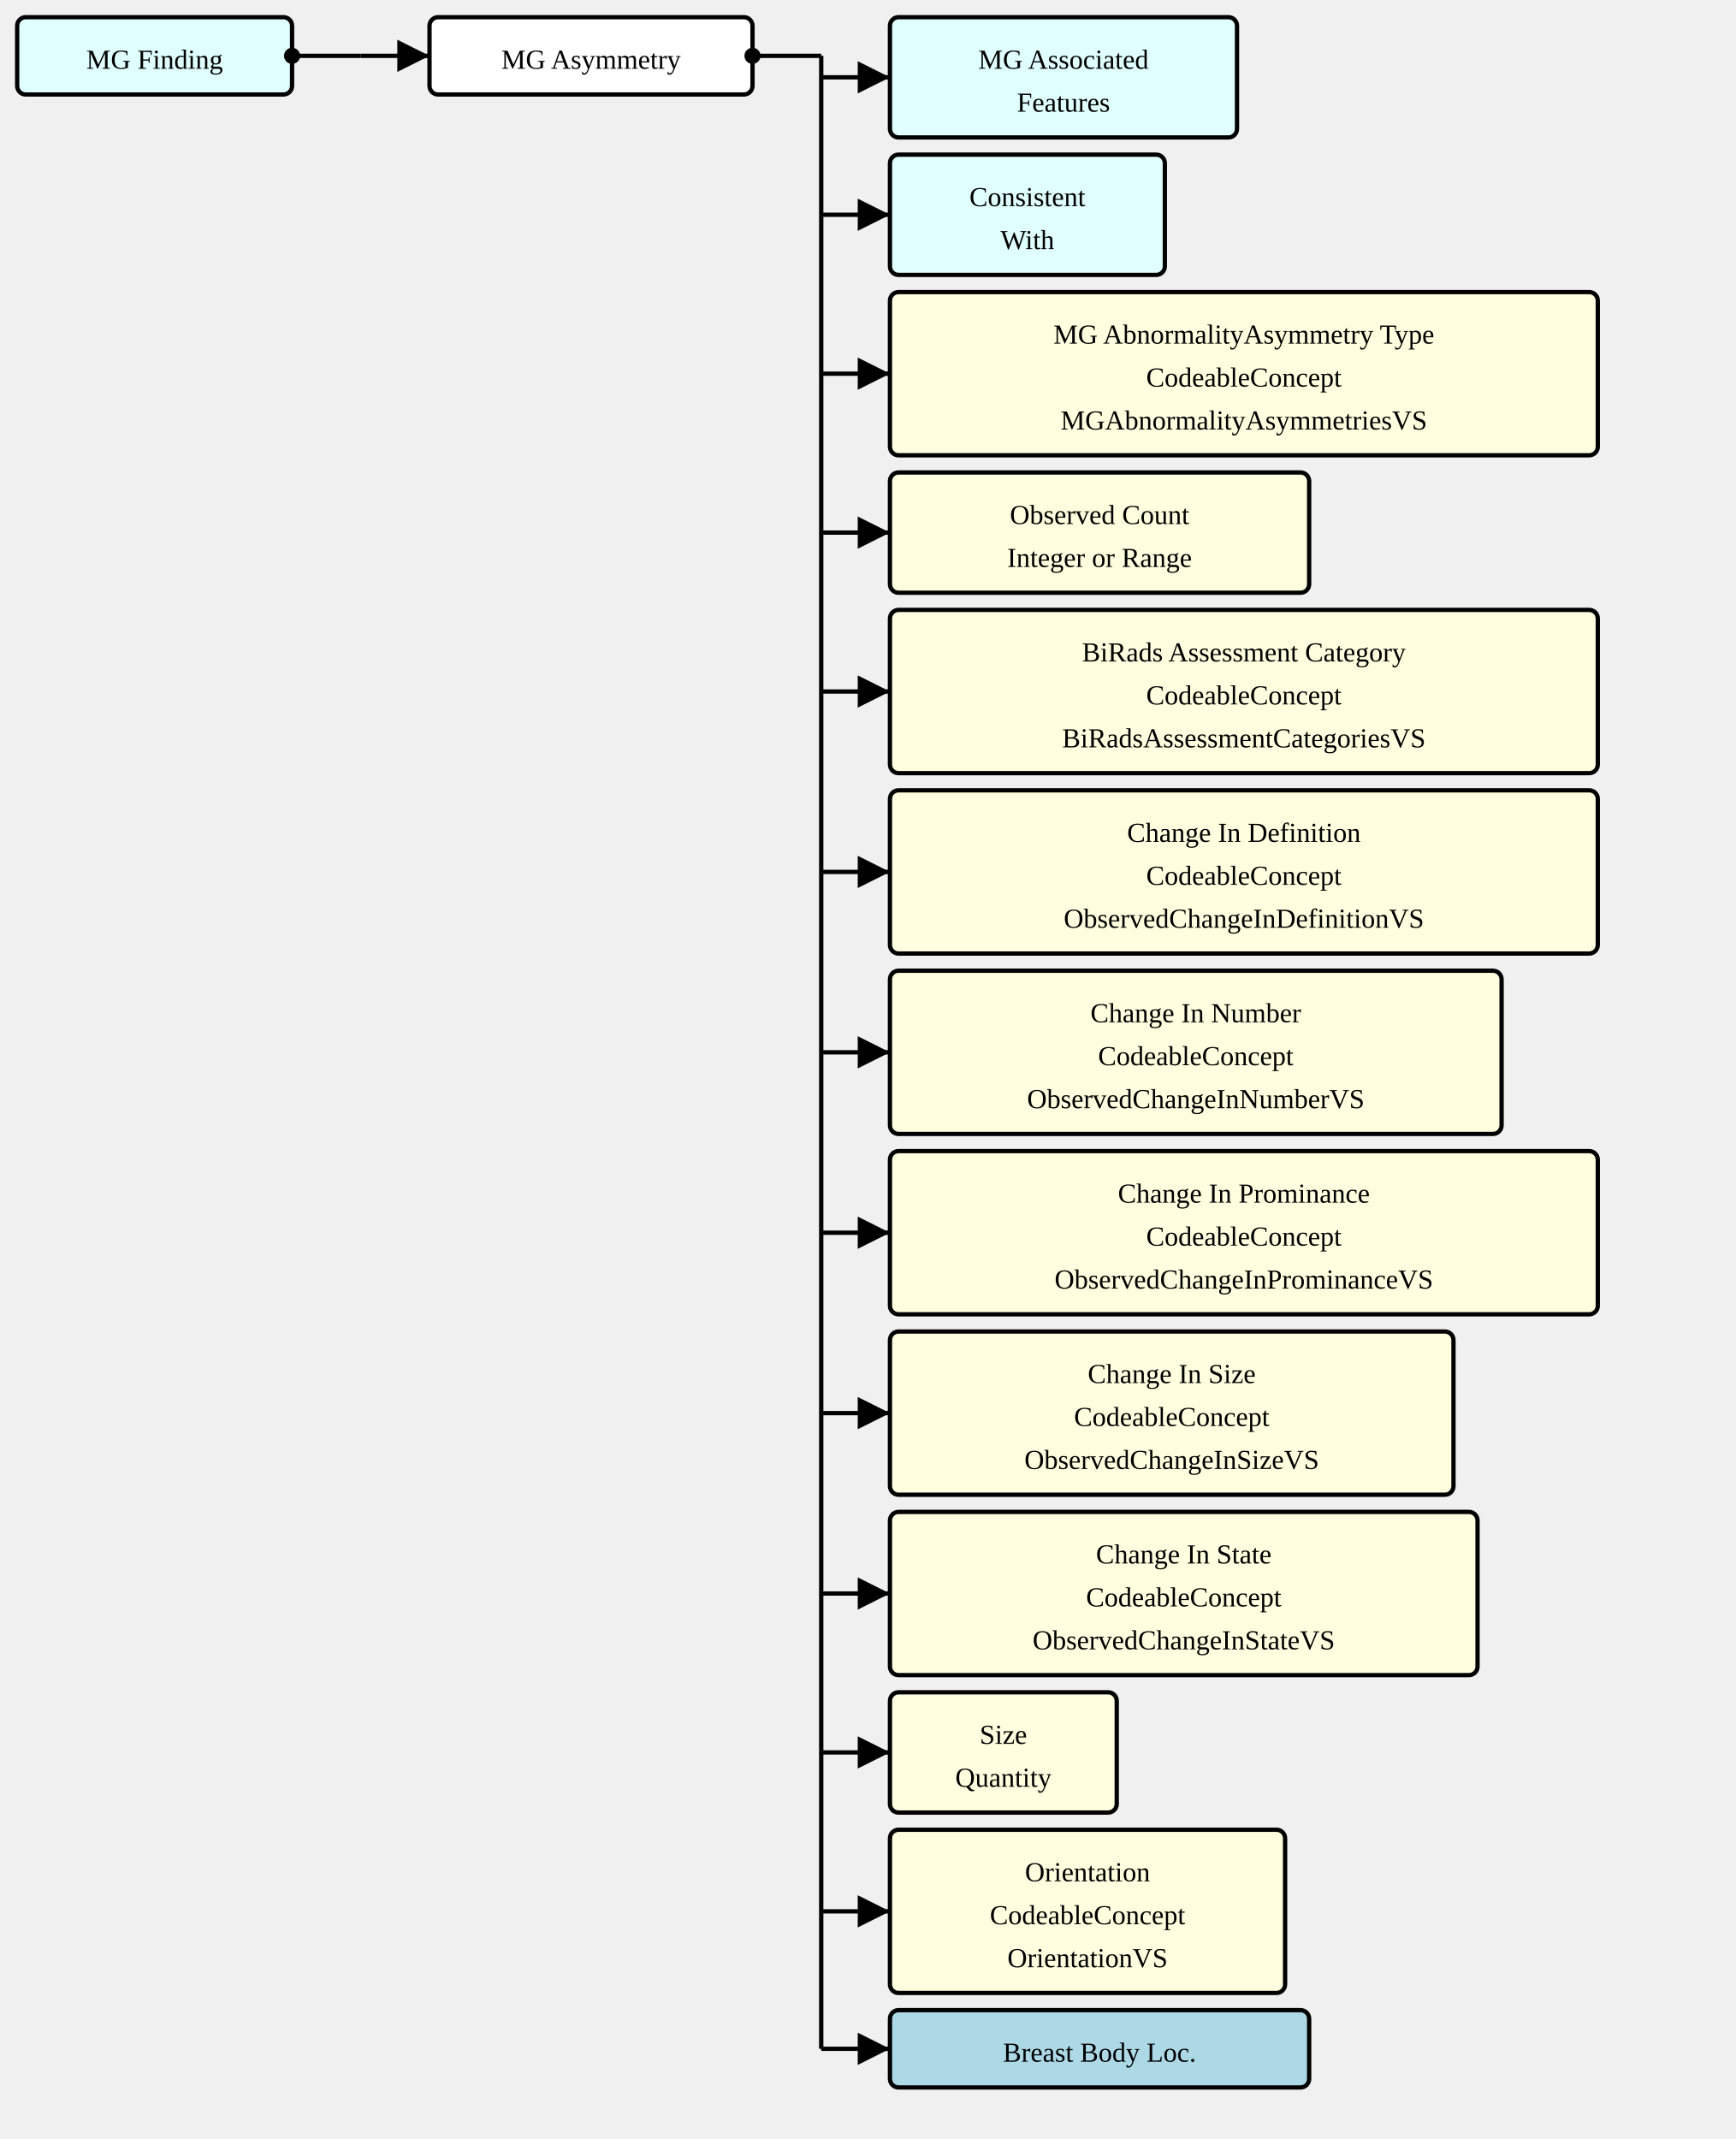
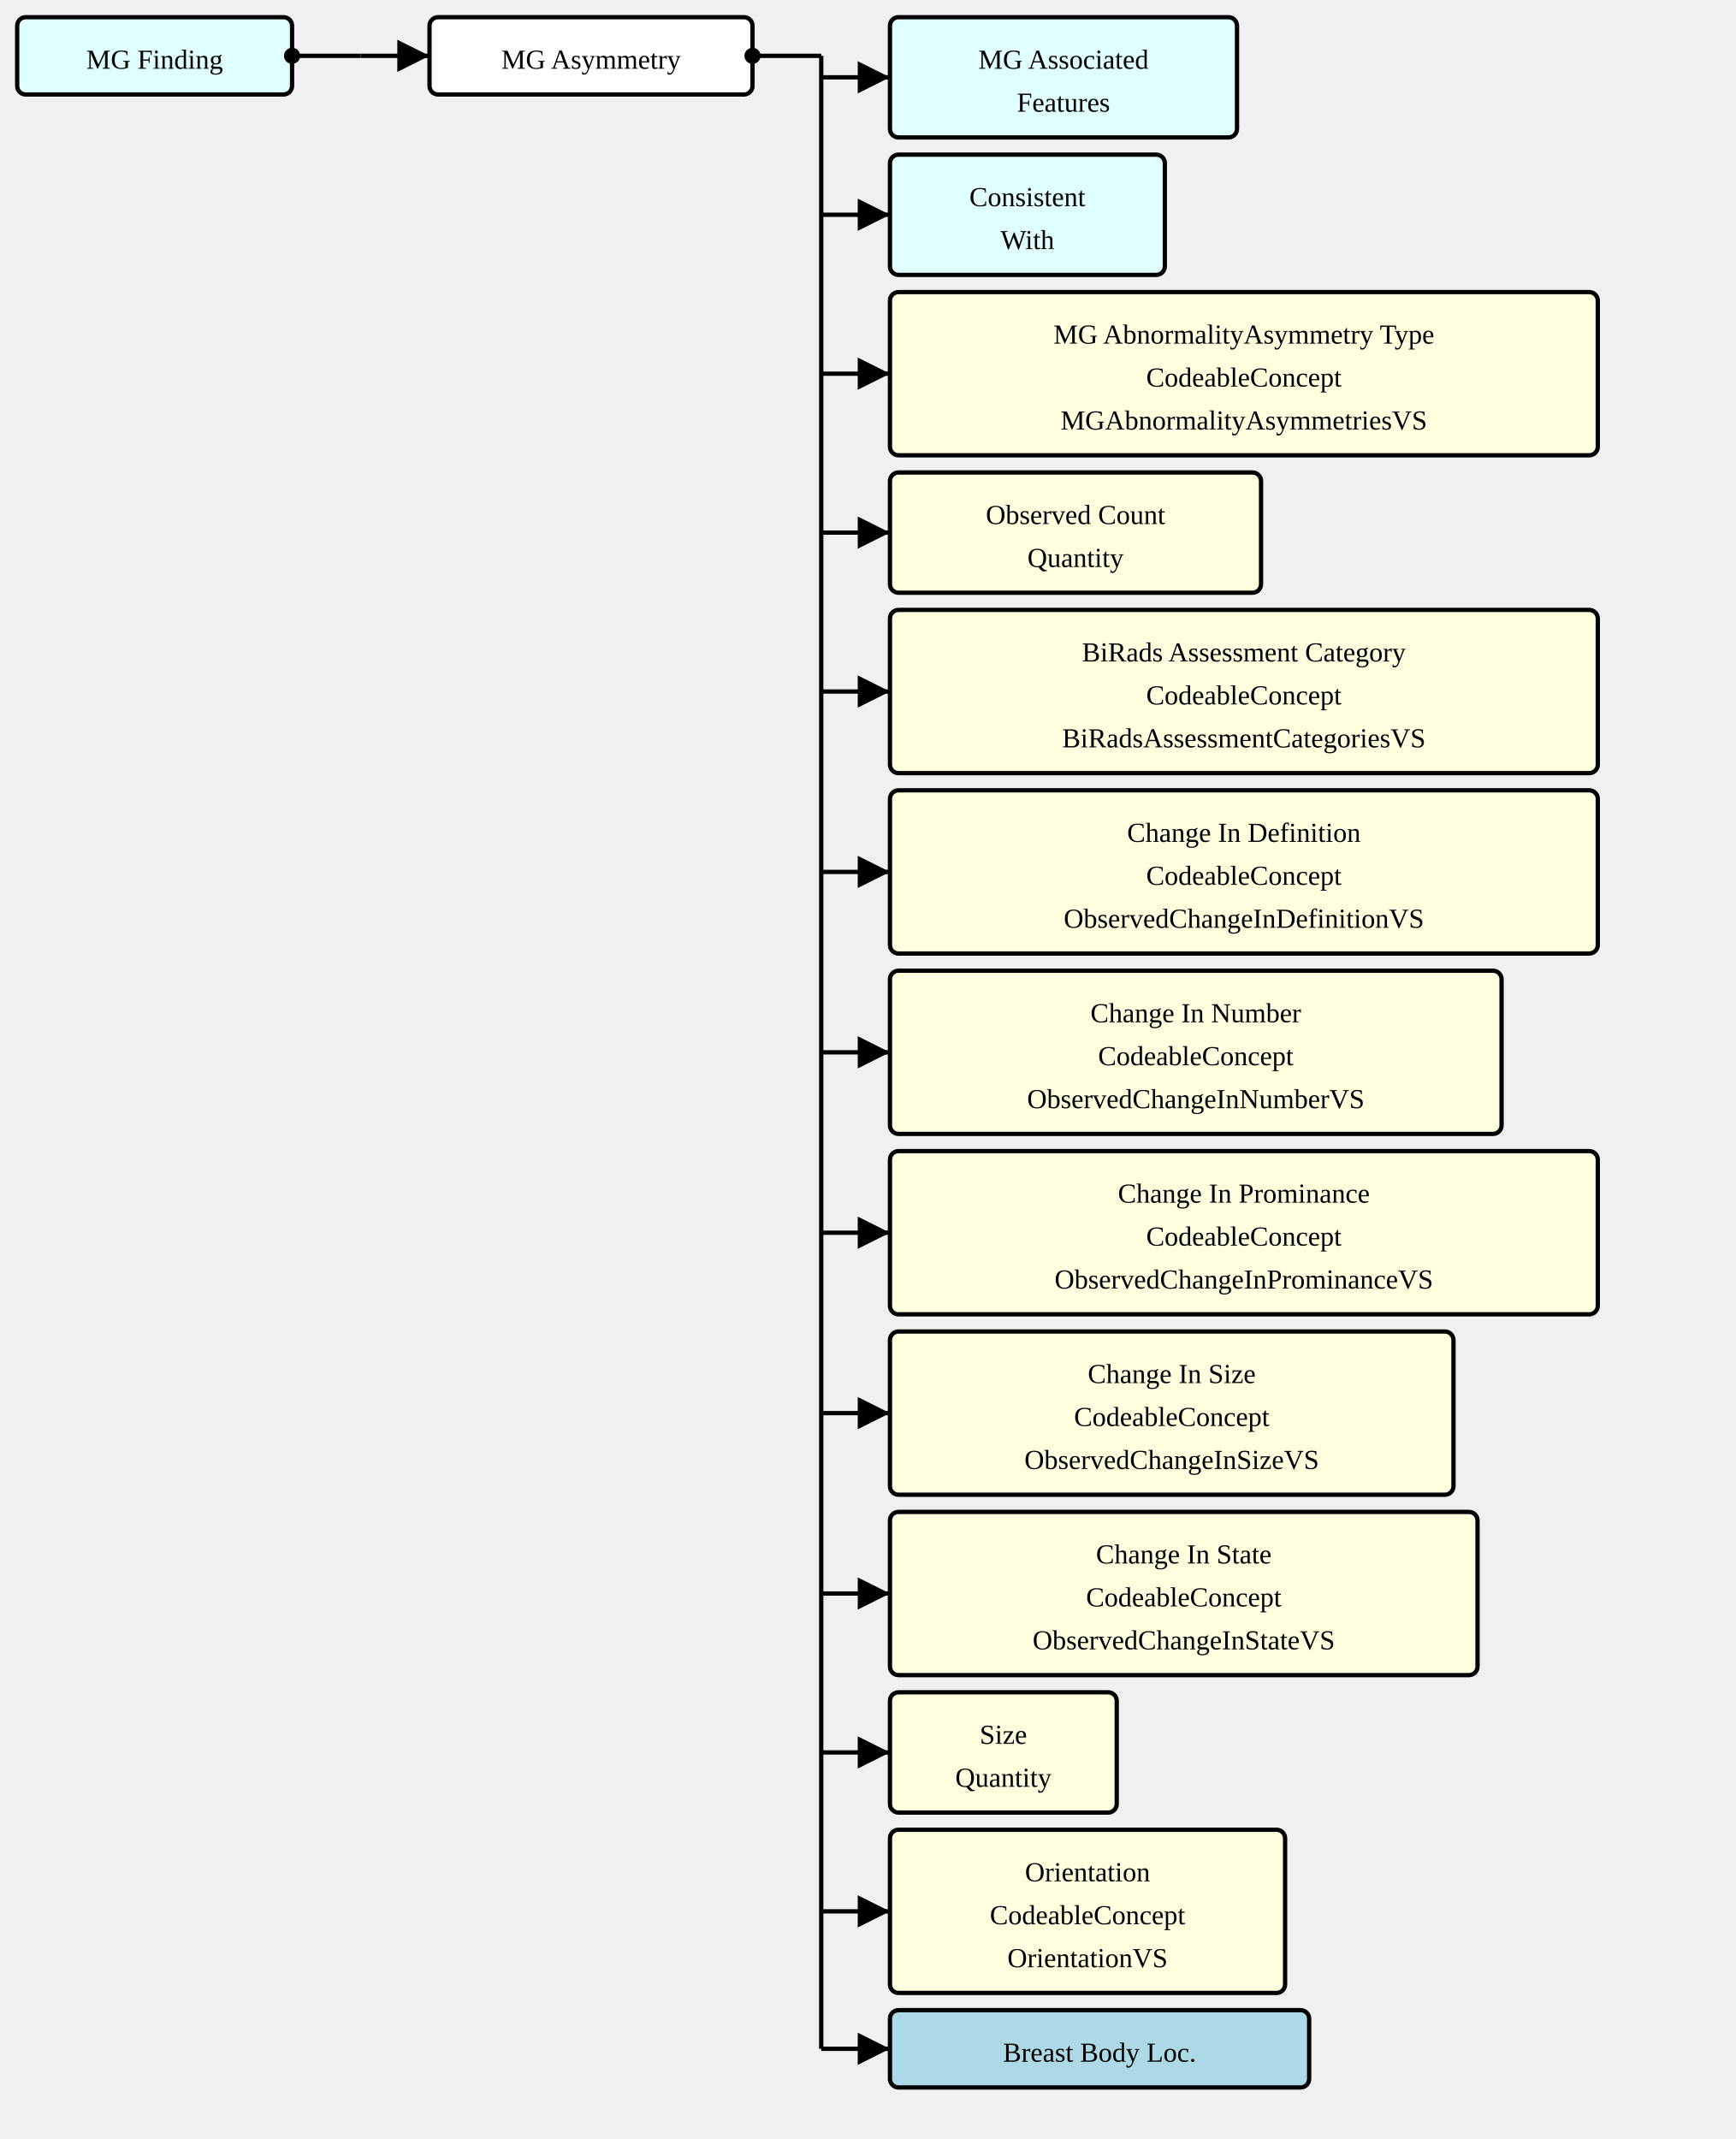
<svg xmlns="http://www.w3.org/2000/svg" version="1.1" width="757.5" height="933.75">
  <defs>
    <marker id="arrowStart" markerWidth="3.75" markerHeight="3.75" markerUnits="px" refX="1.875" refY="1.875">
      <circle fill="Black" stroke-width="0" cx="1.875" cy="1.875" r="1.875" />
    </marker>
    <marker id="arrowEnd" markerWidth="7.5" markerHeight="7.5" markerUnits="px" refX="7.5" refY="3.75">
      <polygon fill="Black" stroke-width="0" points="0 0 7.5 3.75 0 7.5" />
    </marker>
  </defs>
  <g>
    <g transform="translate(7.5 7.5)">
      <rect fill="LightCyan" stroke="Black" stroke-width="1.875" x="0" y="0" width="120" height="33.75" rx="3.75" ry="3.75" />
      <a href="./StructureDefinition-MGFinding.html" target="_blank">
        <text x="60" y="22.5" text-anchor="middle">MG Finding</text>
      </a>
    </g>
    <line stroke="Black" stroke-width="1.875" marker-end="url(#arrowEnd)" x1="157.5" y1="24.375" x2="187.5" y2="24.375" />
    <line stroke="Black" stroke-width="1.875" marker-start="url(#arrowStart)" x1="127.5" y1="24.375" x2="157.5" y2="24.375" />
    <line stroke="Black" stroke-width="1.875" x1="157.5" y1="24.375" x2="157.5" y2="24.375" />
  </g>
  <g>
    <g transform="translate(187.5 7.5)">
      <rect fill="White" stroke="Black" stroke-width="1.875" x="0" y="0" width="141" height="33.75" rx="3.75" ry="3.75" />
      <text x="70.5" y="22.5" text-anchor="middle">MG Asymmetry</text>
    </g>
    <line stroke="Black" stroke-width="1.875" marker-end="url(#arrowEnd)" x1="358.5" y1="33.75" x2="388.5" y2="33.75" />
    <line stroke="Black" stroke-width="1.875" marker-end="url(#arrowEnd)" x1="358.5" y1="93.75" x2="388.5" y2="93.75" />
    <line stroke="Black" stroke-width="1.875" marker-end="url(#arrowEnd)" x1="358.5" y1="163.125" x2="388.5" y2="163.125" />
    <line stroke="Black" stroke-width="1.875" marker-end="url(#arrowEnd)" x1="358.5" y1="232.5" x2="388.5" y2="232.5" />
    <line stroke="Black" stroke-width="1.875" marker-end="url(#arrowEnd)" x1="358.5" y1="301.875" x2="388.5" y2="301.875" />
    <line stroke="Black" stroke-width="1.875" marker-end="url(#arrowEnd)" x1="358.5" y1="380.625" x2="388.5" y2="380.625" />
    <line stroke="Black" stroke-width="1.875" marker-end="url(#arrowEnd)" x1="358.5" y1="459.375" x2="388.5" y2="459.375" />
    <line stroke="Black" stroke-width="1.875" marker-end="url(#arrowEnd)" x1="358.5" y1="538.125" x2="388.5" y2="538.125" />
    <line stroke="Black" stroke-width="1.875" marker-end="url(#arrowEnd)" x1="358.5" y1="616.875" x2="388.5" y2="616.875" />
    <line stroke="Black" stroke-width="1.875" marker-end="url(#arrowEnd)" x1="358.5" y1="695.625" x2="388.5" y2="695.625" />
    <line stroke="Black" stroke-width="1.875" marker-end="url(#arrowEnd)" x1="358.5" y1="765" x2="388.5" y2="765" />
    <line stroke="Black" stroke-width="1.875" marker-end="url(#arrowEnd)" x1="358.5" y1="834.375" x2="388.5" y2="834.375" />
    <line stroke="Black" stroke-width="1.875" marker-end="url(#arrowEnd)" x1="358.5" y1="894.375" x2="388.5" y2="894.375" />
    <line stroke="Black" stroke-width="1.875" marker-start="url(#arrowStart)" x1="328.5" y1="24.375" x2="358.5" y2="24.375" />
    <line stroke="Black" stroke-width="1.875" x1="358.5" y1="24.375" x2="358.5" y2="894.375" />
  </g>
  <g>
    <g transform="translate(388.5 7.5)">
      <rect fill="LightCyan" stroke="Black" stroke-width="1.875" x="0" y="0" width="151.5" height="52.5" rx="3.75" ry="3.75" />
      <a href="./StructureDefinition-MGAssociatedFeatures.html" target="_blank">
        <text x="75.75" y="22.5" text-anchor="middle">MG Associated</text>
      </a>
      <a href="./StructureDefinition-MGAssociatedFeatures.html" target="_blank">
        <text x="75.75" y="41.25" text-anchor="middle">Features</text>
      </a>
    </g>
    <g transform="translate(388.5 67.5)">
      <rect fill="LightCyan" stroke="Black" stroke-width="1.875" x="0" y="0" width="120" height="52.5" rx="3.75" ry="3.75" />
      <a href="./StructureDefinition-ConsistentWith.html" target="_blank">
        <text x="60" y="22.5" text-anchor="middle">Consistent</text>
      </a>
      <a href="./StructureDefinition-ConsistentWith.html" target="_blank">
        <text x="60" y="41.25" text-anchor="middle">With</text>
      </a>
    </g>
    <g transform="translate(388.5 127.5)">
      <rect fill="LightYellow" stroke="Black" stroke-width="1.875" x="0" y="0" width="309" height="71.25" rx="3.75" ry="3.75" />
      <text x="154.5" y="22.5" text-anchor="middle">MG AbnormalityAsymmetry Type</text>
      <text x="154.5" y="41.25" text-anchor="middle">CodeableConcept</text>
      <a href="./ValueSet-MGAbnormalityAsymmetriesVS.html" target="_blank">
        <text x="154.5" y="60" text-anchor="middle">MGAbnormalityAsymmetriesVS</text>
      </a>
    </g>
    <g transform="translate(388.5 206.25)">
-       <rect fill="LightYellow" stroke="Black" stroke-width="1.875" x="0" y="0" width="183" height="52.5" rx="3.75" ry="3.75" />
-       <text x="91.5" y="22.5" text-anchor="middle">Observed Count</text>
-       <text x="91.5" y="41.25" text-anchor="middle">Integer or Range</text>
+       <rect fill="LightYellow" stroke="Black" stroke-width="1.875" x="0" y="0" width="162" height="52.5" rx="3.75" ry="3.75" />
+       <text x="81" y="22.5" text-anchor="middle">Observed Count</text>
+       <text x="81" y="41.25" text-anchor="middle">Quantity</text>
    </g>
    <g transform="translate(388.5 266.25)">
      <rect fill="LightYellow" stroke="Black" stroke-width="1.875" x="0" y="0" width="309" height="71.25" rx="3.75" ry="3.75" />
      <text x="154.5" y="22.5" text-anchor="middle">BiRads Assessment Category</text>
      <text x="154.5" y="41.25" text-anchor="middle">CodeableConcept</text>
      <a href="./ValueSet-BiRadsAssessmentCategoriesVS.html" target="_blank">
        <text x="154.5" y="60" text-anchor="middle">BiRadsAssessmentCategoriesVS</text>
      </a>
    </g>
    <g transform="translate(388.5 345)">
      <rect fill="LightYellow" stroke="Black" stroke-width="1.875" x="0" y="0" width="309" height="71.25" rx="3.75" ry="3.75" />
      <text x="154.5" y="22.5" text-anchor="middle">Change In Definition</text>
      <text x="154.5" y="41.25" text-anchor="middle">CodeableConcept</text>
      <a href="./ValueSet-ObservedChangeInDefinitionVS.html" target="_blank">
        <text x="154.5" y="60" text-anchor="middle">ObservedChangeInDefinitionVS</text>
      </a>
    </g>
    <g transform="translate(388.5 423.75)">
      <rect fill="LightYellow" stroke="Black" stroke-width="1.875" x="0" y="0" width="267" height="71.25" rx="3.75" ry="3.75" />
      <text x="133.5" y="22.5" text-anchor="middle">Change In Number</text>
      <text x="133.5" y="41.25" text-anchor="middle">CodeableConcept</text>
      <a href="./ValueSet-ObservedChangeInNumberVS.html" target="_blank">
        <text x="133.5" y="60" text-anchor="middle">ObservedChangeInNumberVS</text>
      </a>
    </g>
    <g transform="translate(388.5 502.5)">
      <rect fill="LightYellow" stroke="Black" stroke-width="1.875" x="0" y="0" width="309" height="71.25" rx="3.75" ry="3.75" />
      <text x="154.5" y="22.5" text-anchor="middle">Change In Prominance</text>
      <text x="154.5" y="41.25" text-anchor="middle">CodeableConcept</text>
      <a href="./ValueSet-ObservedChangeInProminanceVS.html" target="_blank">
        <text x="154.5" y="60" text-anchor="middle">ObservedChangeInProminanceVS</text>
      </a>
    </g>
    <g transform="translate(388.5 581.25)">
      <rect fill="LightYellow" stroke="Black" stroke-width="1.875" x="0" y="0" width="246" height="71.25" rx="3.75" ry="3.75" />
      <text x="123" y="22.5" text-anchor="middle">Change In Size</text>
      <text x="123" y="41.25" text-anchor="middle">CodeableConcept</text>
      <a href="./ValueSet-ObservedChangeInSizeVS.html" target="_blank">
        <text x="123" y="60" text-anchor="middle">ObservedChangeInSizeVS</text>
      </a>
    </g>
    <g transform="translate(388.5 660)">
      <rect fill="LightYellow" stroke="Black" stroke-width="1.875" x="0" y="0" width="256.5" height="71.25" rx="3.75" ry="3.75" />
      <text x="128.25" y="22.5" text-anchor="middle">Change In State</text>
      <text x="128.25" y="41.25" text-anchor="middle">CodeableConcept</text>
      <a href="./ValueSet-ObservedChangeInStateVS.html" target="_blank">
        <text x="128.25" y="60" text-anchor="middle">ObservedChangeInStateVS</text>
      </a>
    </g>
    <g transform="translate(388.5 738.75)">
      <rect fill="LightYellow" stroke="Black" stroke-width="1.875" x="0" y="0" width="99" height="52.5" rx="3.75" ry="3.75" />
      <text x="49.5" y="22.5" text-anchor="middle">Size</text>
      <text x="49.5" y="41.25" text-anchor="middle">Quantity</text>
    </g>
    <g transform="translate(388.5 798.75)">
      <rect fill="LightYellow" stroke="Black" stroke-width="1.875" x="0" y="0" width="172.5" height="71.25" rx="3.75" ry="3.75" />
      <text x="86.25" y="22.5" text-anchor="middle">Orientation</text>
      <text x="86.25" y="41.25" text-anchor="middle">CodeableConcept</text>
      <a href="./ValueSet-OrientationVS.html" target="_blank">
        <text x="86.25" y="60" text-anchor="middle">OrientationVS</text>
      </a>
    </g>
    <g transform="translate(388.5 877.5)">
      <rect fill="LightBlue" stroke="Black" stroke-width="1.875" x="0" y="0" width="183" height="33.75" rx="3.75" ry="3.75" />
      <a href="./StructureDefinition-BreastBodyLocationExtension.html" target="_blank">
        <text x="91.5" y="22.5" text-anchor="middle">Breast Body Loc.</text>
      </a>
    </g>
  </g>
</svg>
